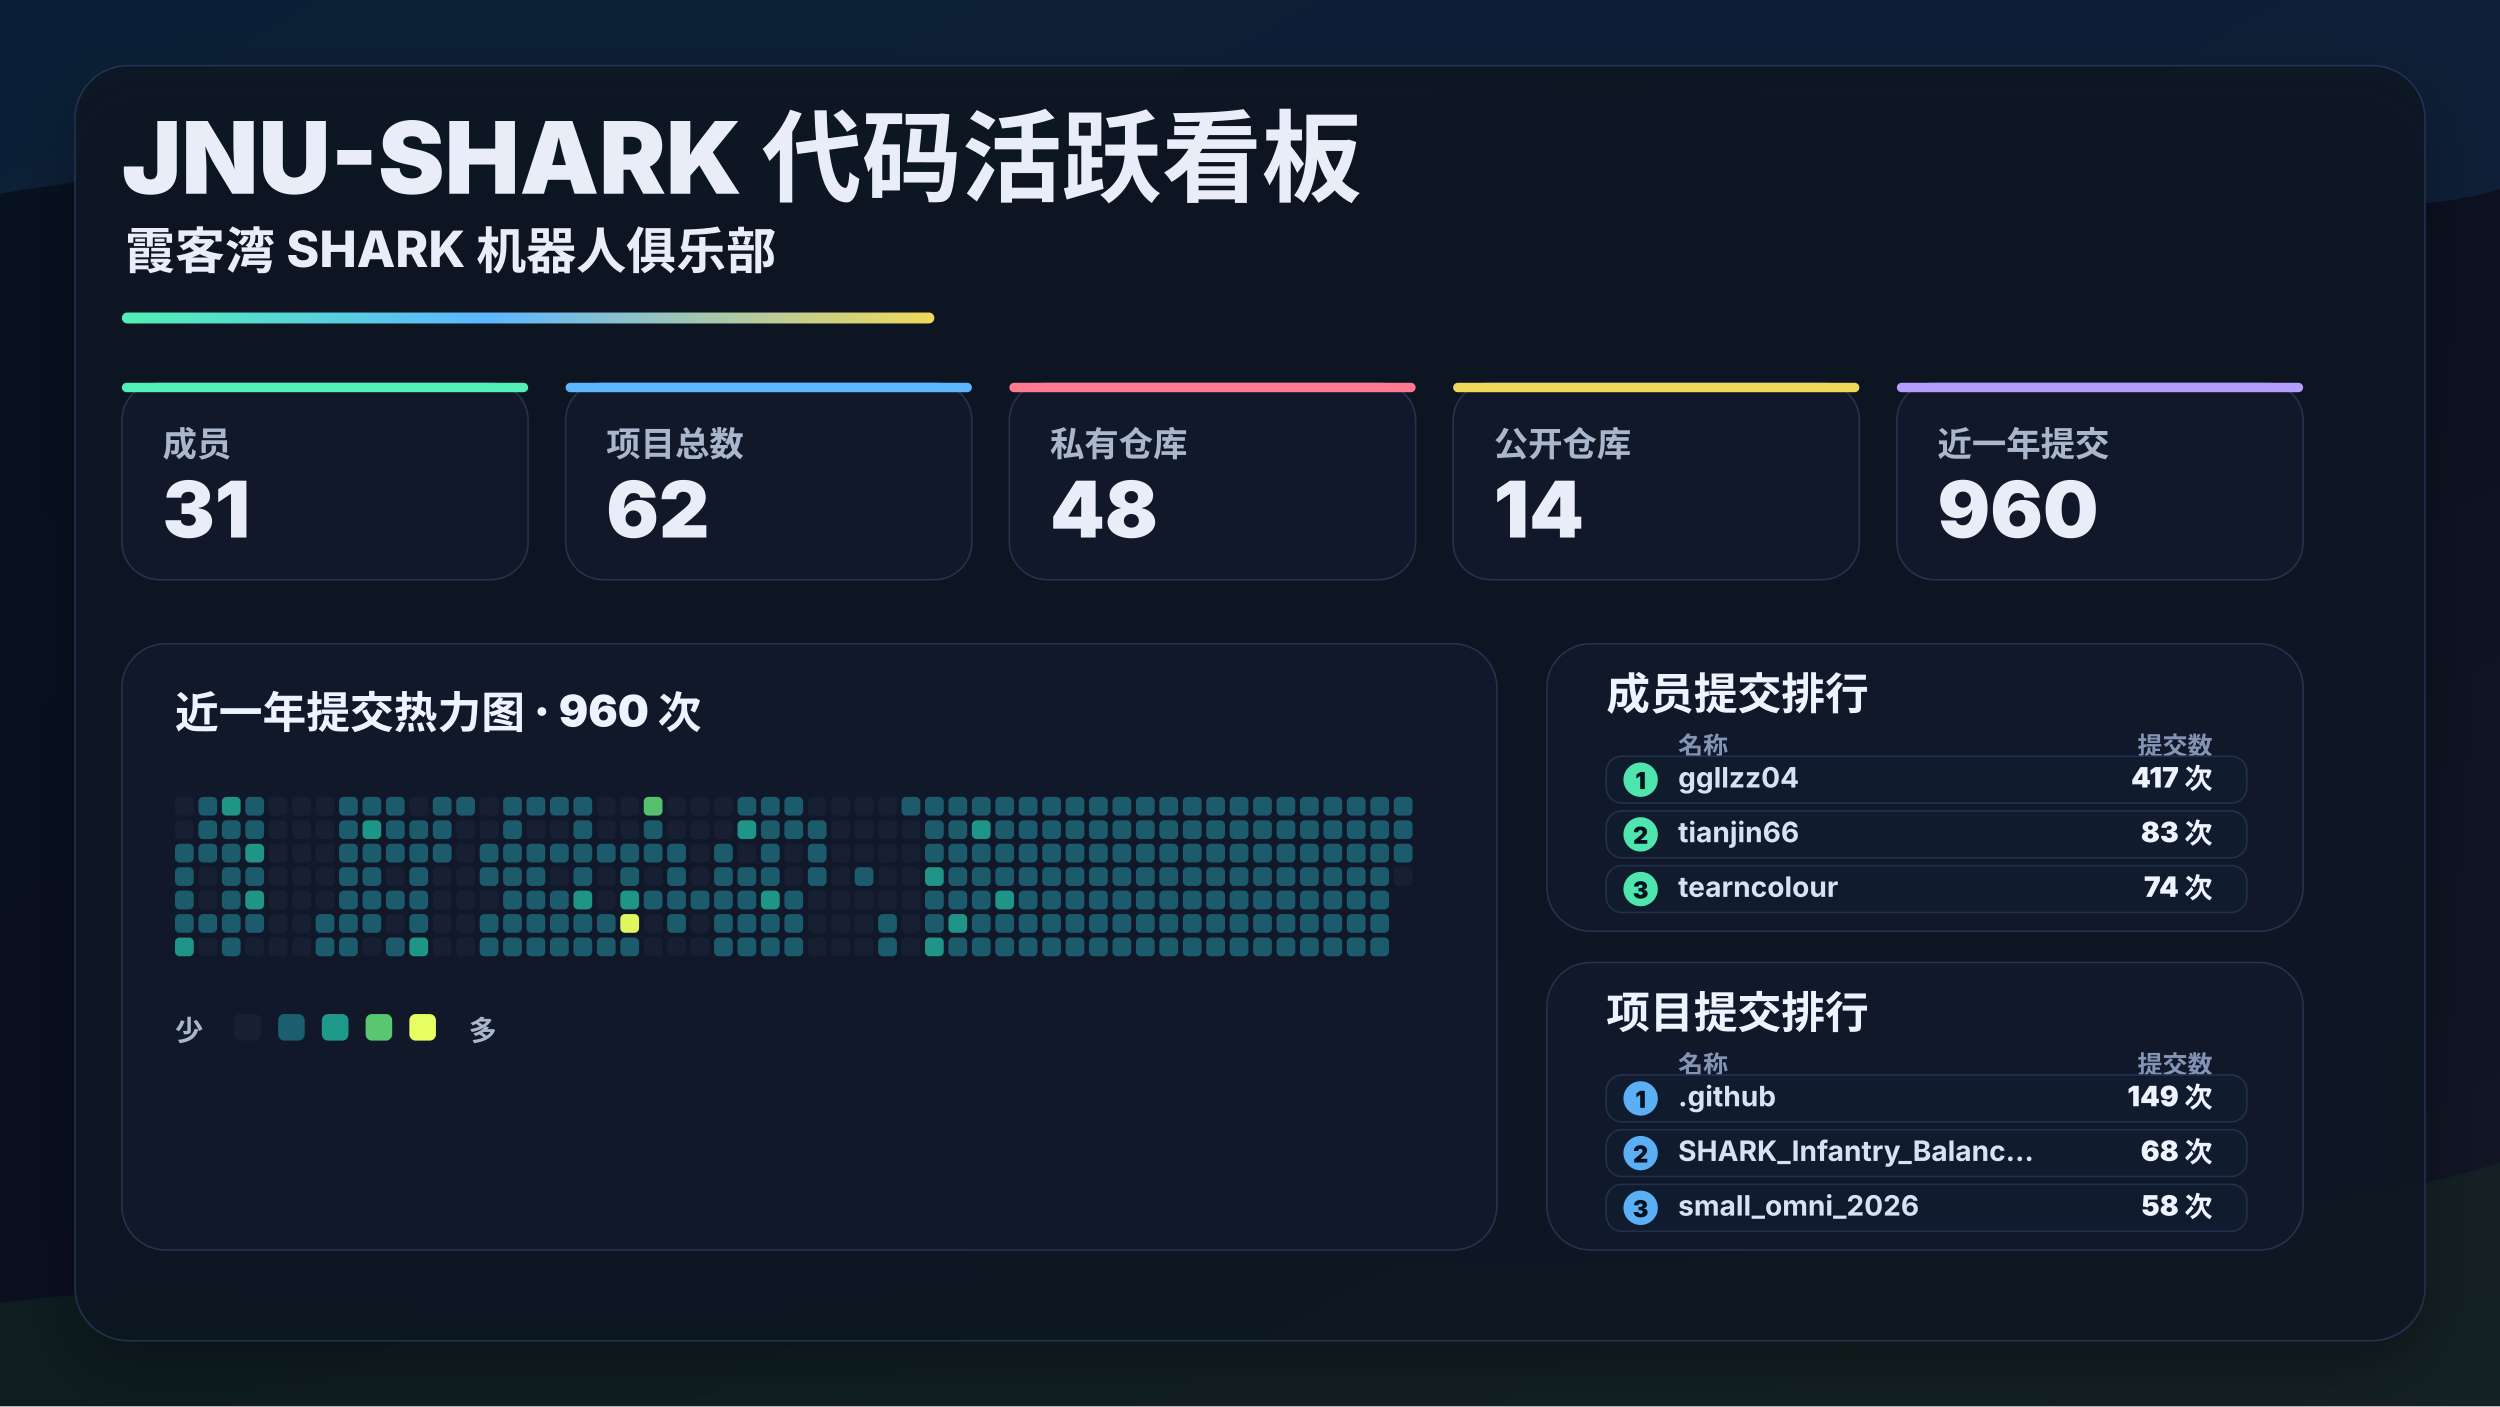
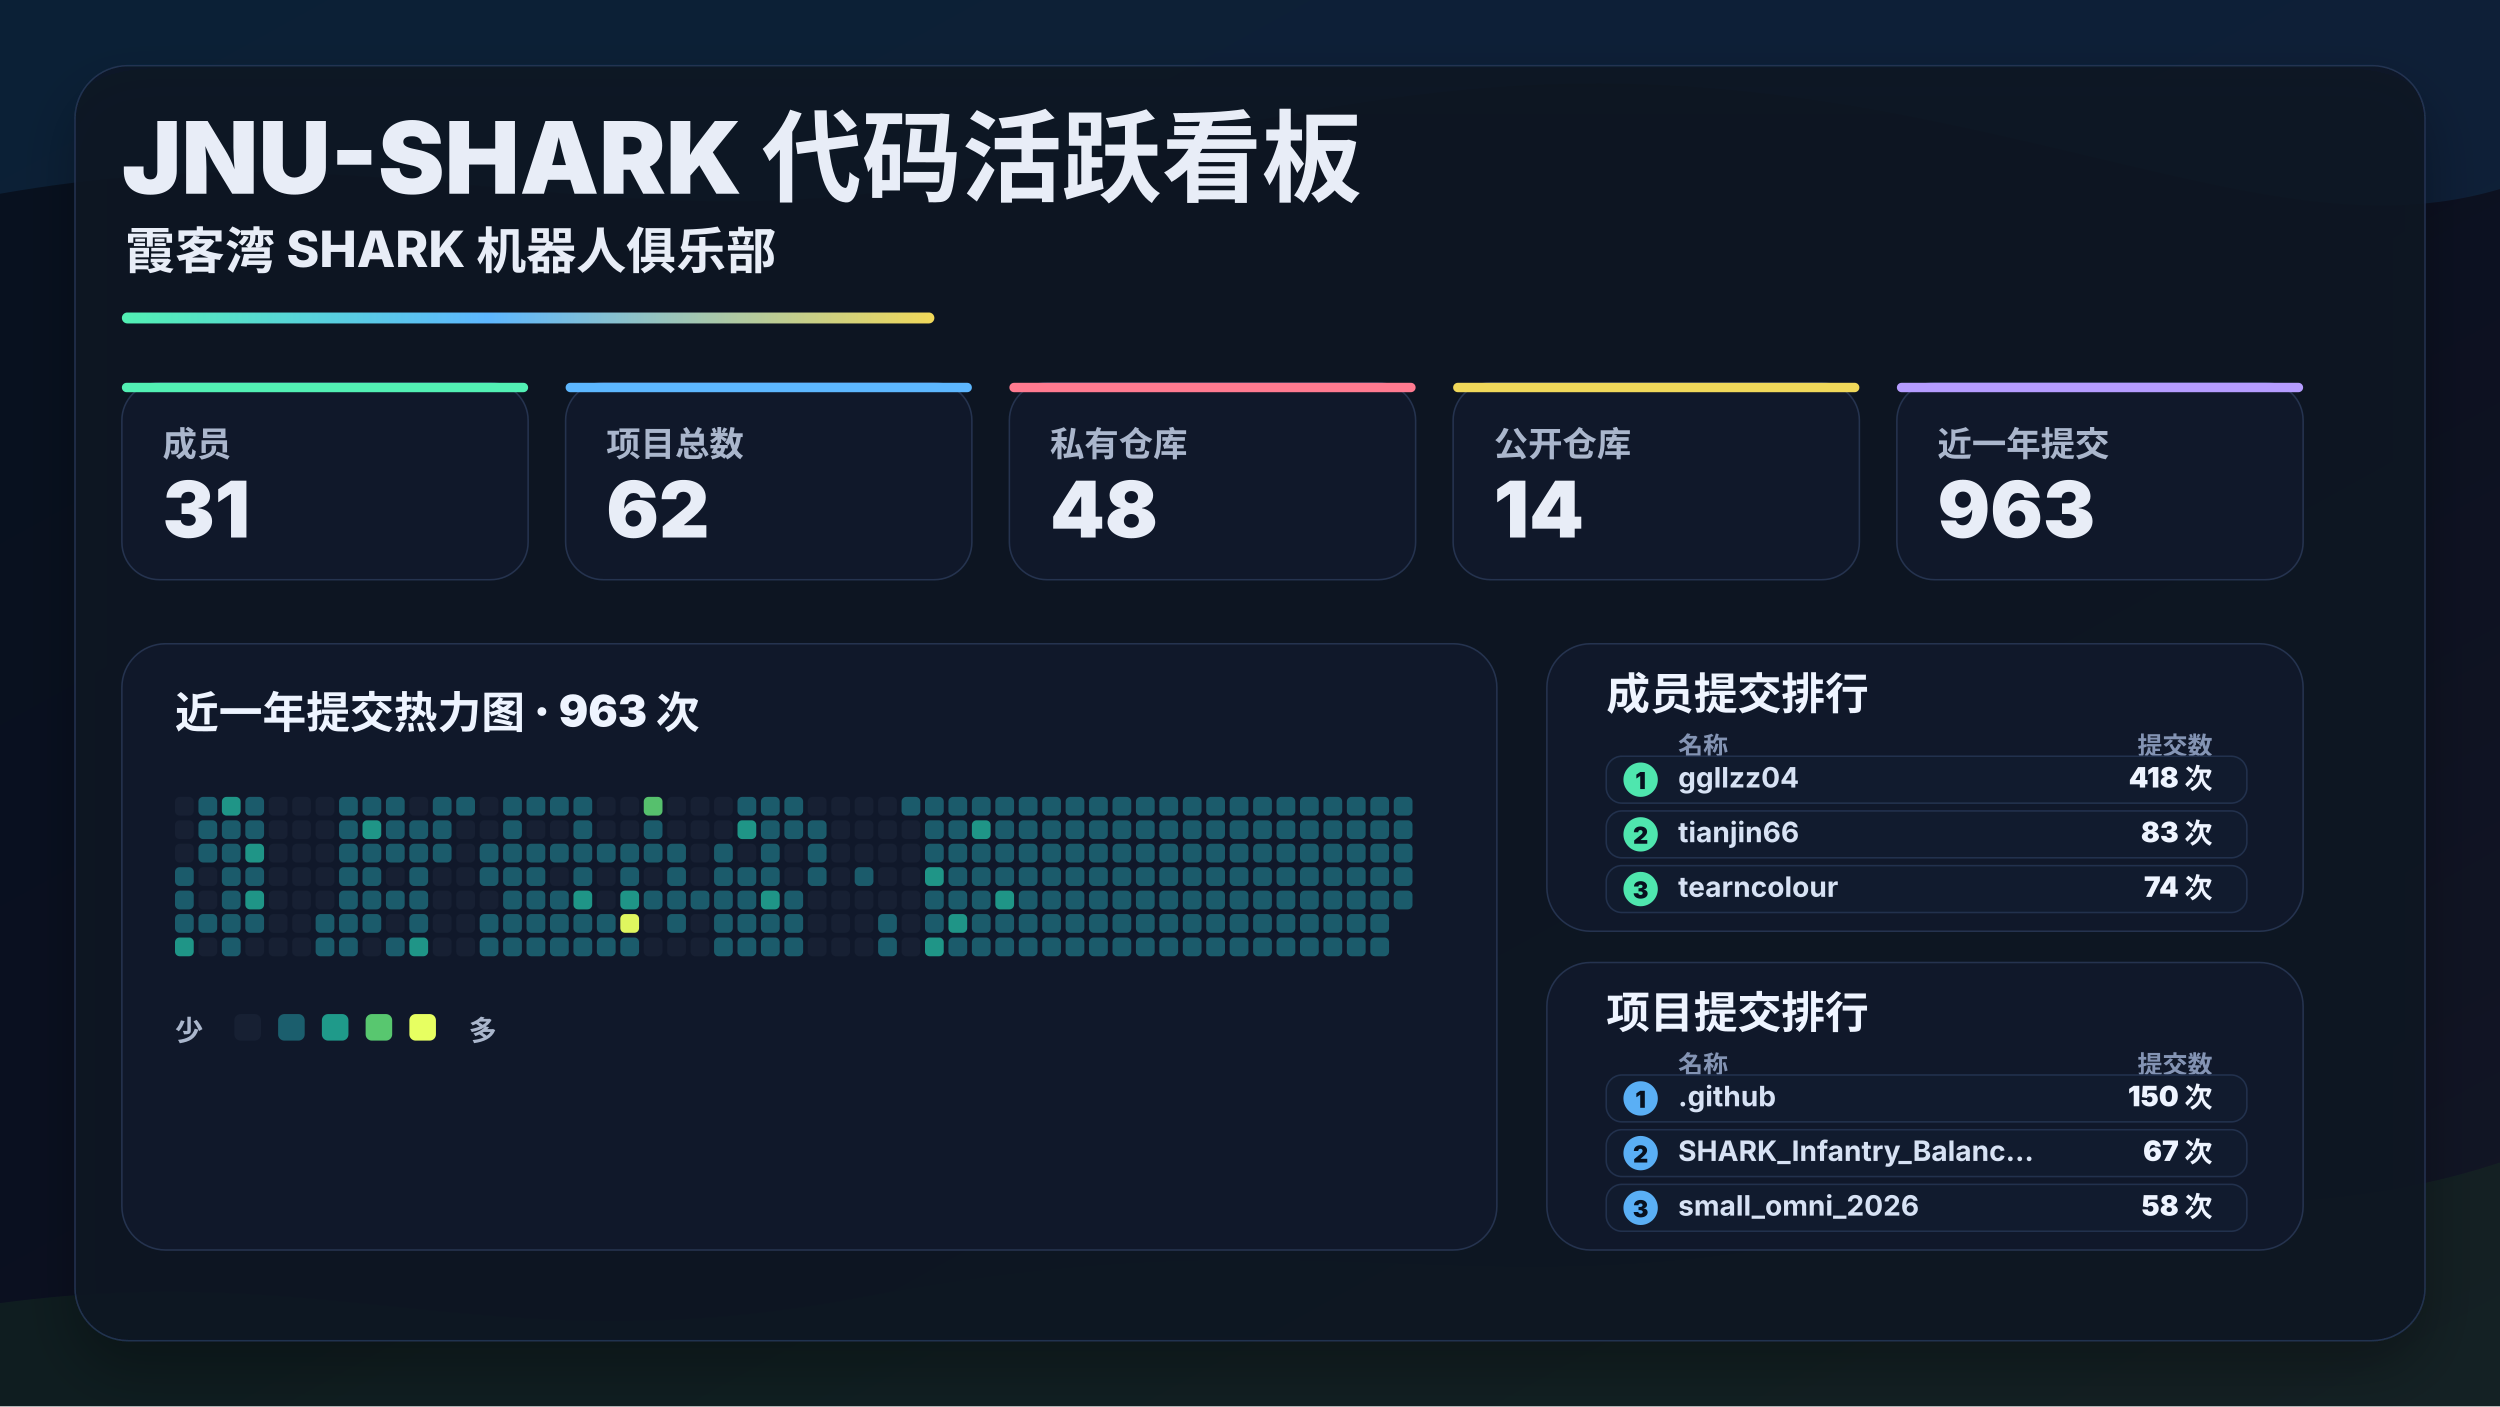
<svg xmlns="http://www.w3.org/2000/svg" width="1600" height="900" viewBox="0 0 1600 900" role="img" aria-labelledby="title desc">
  <defs>
    <linearGradient id="bg" x1="0" y1="0" x2="1" y2="1">
      <stop offset="0" stop-color="#07111f" />
      <stop offset="0.52" stop-color="#0b1020" />
      <stop offset="1" stop-color="#131625" />
    </linearGradient>
    <linearGradient id="hero" x1="0" y1="0" x2="1" y2="0">
      <stop offset="0" stop-color="#52f0b4" />
      <stop offset="0.45" stop-color="#5db7ff" />
      <stop offset="1" stop-color="#f0d85a" />
    </linearGradient>
    <filter id="softShadow" x="-10%" y="-10%" width="120%" height="120%">
      <feDropShadow dx="0" dy="18" stdDeviation="18" flood-color="#000000" flood-opacity="0.32" />
    </filter>
  </defs>
  <style>
    text { font-family: Inter, ui-sans-serif, system-ui, -apple-system, BlinkMacSystemFont, "Segoe UI", "PingFang SC", "Microsoft YaHei", sans-serif; fill: #e8edf7; }
    .title { font-size: 64px; font-weight: 900; letter-spacing: 0; }
    .subtitle { font-size: 32px; font-weight: 780; fill: #e8edf7; }
    .label { font-size: 22px; fill: #aab6cc; font-weight: 760; }
    .stat { font-size: 50px; font-weight: 900; }
    .section-title { font-size: 28px; font-weight: 860; fill: #eef4ff; }
    .table-head { font-size: 16px; fill: #8494b4; font-weight: 720; }
    .row-name { font-size: 18px; fill: #d7e2f4; font-weight: 720; }
    .row-value { font-size: 18px; fill: #eef4ff; font-weight: 860; }
    .rank { font-size: 15px; fill: #07111f; font-weight: 900; }
    .tiny { font-size: 18px; fill: #aab6cc; font-weight: 620; }
  </style>
  <rect width="1600" height="900" fill="url(#bg)" />
  <path d="M0 124 C250 80 385 160 620 114 C860 67 982 28 1220 74 C1392 108 1495 152 1600 121 L1600 0 L0 0 Z" fill="#12385c" opacity="0.38" />
  <path d="M0 834 C216 805 318 875 553 830 C835 776 935 837 1160 794 C1350 758 1464 789 1600 744 L1600 900 L0 900 Z" fill="#173622" opacity="0.36" />
  <g filter="url(#softShadow)">
    <rect x="48" y="42" width="1504" height="816" rx="34" fill="#0b1324" opacity="0.88" stroke="#263654" />
  </g>
  <text x="78" y="124" class="title">JNU-SHARK 代码活跃看板</text>
  <text x="80" y="172" class="subtitle">霞客湾 SHARK 机器人俱乐部</text>
  <rect x="78" y="200" width="520" height="7" rx="3.5" fill="url(#hero)" />
  <g>
    <rect x="78" y="245" width="260" height="126" rx="24" fill="#10182a" stroke="#25334f" />
    <rect x="78" y="245" width="260" height="6" rx="3" fill="#52f0b4" />
    <text x="104" y="292" class="label">成员</text>
    <text x="104" y="344" class="stat">31</text>
  </g>
  <g>
    <rect x="362" y="245" width="260" height="126" rx="24" fill="#10182a" stroke="#25334f" />
    <rect x="362" y="245" width="260" height="6" rx="3" fill="#5db7ff" />
    <text x="388" y="292" class="label">项目总数</text>
    <text x="388" y="344" class="stat">62</text>
  </g>
  <g>
    <rect x="646" y="245" width="260" height="126" rx="24" fill="#10182a" stroke="#25334f" />
    <rect x="646" y="245" width="260" height="6" rx="3" fill="#ff7a90" />
    <text x="672" y="292" class="label">私有仓库</text>
    <text x="672" y="344" class="stat">48</text>
  </g>
  <g>
    <rect x="930" y="245" width="260" height="126" rx="24" fill="#10182a" stroke="#25334f" />
    <rect x="930" y="245" width="260" height="6" rx="3" fill="#f0d85a" />
    <text x="956" y="292" class="label">公开仓库</text>
    <text x="956" y="344" class="stat">14</text>
  </g>
  <g>
    <rect x="1214" y="245" width="260" height="126" rx="24" fill="#10182a" stroke="#25334f" />
    <rect x="1214" y="245" width="260" height="6" rx="3" fill="#b59cff" />
    <text x="1240" y="292" class="label">近一年提交</text>
-     <text x="1240" y="344" class="stat">960</text>
+     <text x="1240" y="344" class="stat">963</text>
  </g>
  <rect x="78" y="412" width="880" height="388" rx="28" fill="#10182a" stroke="#25334f" />
-   <text x="112" y="466" class="section-title">近一年提交热力图 · 960 次</text>
+   <text x="112" y="466" class="section-title">近一年提交热力图 · 963 次</text>
  <rect x="112" y="510" width="12" height="12" rx="3" fill="#172033" opacity="0.96" />
  <rect x="112" y="525" width="12" height="12" rx="3" fill="#172033" opacity="0.96" />
-   <rect x="112" y="540" width="12" height="12" rx="3" fill="#1b5e6d" opacity="0.96" />
+   <rect x="112" y="540" width="12" height="12" rx="3" fill="#172033" opacity="0.96" />
  <rect x="112" y="555" width="12" height="12" rx="3" fill="#1b5e6d" opacity="0.96" />
  <rect x="112" y="570" width="12" height="12" rx="3" fill="#1b5e6d" opacity="0.96" />
  <rect x="112" y="585" width="12" height="12" rx="3" fill="#1b5e6d" opacity="0.96" />
  <rect x="112" y="600" width="12" height="12" rx="3" fill="#1f9a8a" opacity="0.96" />
  <rect x="127" y="510" width="12" height="12" rx="3" fill="#1b5e6d" opacity="0.96" />
  <rect x="127" y="525" width="12" height="12" rx="3" fill="#1b5e6d" opacity="0.96" />
  <rect x="127" y="540" width="12" height="12" rx="3" fill="#1b5e6d" opacity="0.96" />
  <rect x="127" y="555" width="12" height="12" rx="3" fill="#172033" opacity="0.96" />
  <rect x="127" y="570" width="12" height="12" rx="3" fill="#172033" opacity="0.96" />
  <rect x="127" y="585" width="12" height="12" rx="3" fill="#1b5e6d" opacity="0.96" />
  <rect x="127" y="600" width="12" height="12" rx="3" fill="#172033" opacity="0.96" />
  <rect x="142" y="510" width="12" height="12" rx="3" fill="#1f9a8a" opacity="0.96" />
  <rect x="142" y="525" width="12" height="12" rx="3" fill="#1b5e6d" opacity="0.96" />
  <rect x="142" y="540" width="12" height="12" rx="3" fill="#1b5e6d" opacity="0.96" />
  <rect x="142" y="555" width="12" height="12" rx="3" fill="#1b5e6d" opacity="0.96" />
  <rect x="142" y="570" width="12" height="12" rx="3" fill="#1b5e6d" opacity="0.96" />
  <rect x="142" y="585" width="12" height="12" rx="3" fill="#1b5e6d" opacity="0.96" />
  <rect x="142" y="600" width="12" height="12" rx="3" fill="#1b5e6d" opacity="0.96" />
  <rect x="157" y="510" width="12" height="12" rx="3" fill="#1b5e6d" opacity="0.96" />
  <rect x="157" y="525" width="12" height="12" rx="3" fill="#1b5e6d" opacity="0.96" />
  <rect x="157" y="540" width="12" height="12" rx="3" fill="#1f9a8a" opacity="0.96" />
  <rect x="157" y="555" width="12" height="12" rx="3" fill="#1b5e6d" opacity="0.96" />
  <rect x="157" y="570" width="12" height="12" rx="3" fill="#1f9a8a" opacity="0.96" />
  <rect x="157" y="585" width="12" height="12" rx="3" fill="#1b5e6d" opacity="0.96" />
  <rect x="157" y="600" width="12" height="12" rx="3" fill="#172033" opacity="0.96" />
  <rect x="172" y="510" width="12" height="12" rx="3" fill="#172033" opacity="0.96" />
  <rect x="172" y="525" width="12" height="12" rx="3" fill="#172033" opacity="0.96" />
  <rect x="172" y="540" width="12" height="12" rx="3" fill="#172033" opacity="0.96" />
  <rect x="172" y="555" width="12" height="12" rx="3" fill="#172033" opacity="0.96" />
  <rect x="172" y="570" width="12" height="12" rx="3" fill="#172033" opacity="0.96" />
  <rect x="172" y="585" width="12" height="12" rx="3" fill="#172033" opacity="0.96" />
  <rect x="172" y="600" width="12" height="12" rx="3" fill="#172033" opacity="0.96" />
  <rect x="187" y="510" width="12" height="12" rx="3" fill="#172033" opacity="0.96" />
  <rect x="187" y="525" width="12" height="12" rx="3" fill="#172033" opacity="0.96" />
  <rect x="187" y="540" width="12" height="12" rx="3" fill="#172033" opacity="0.96" />
  <rect x="187" y="555" width="12" height="12" rx="3" fill="#172033" opacity="0.96" />
  <rect x="187" y="570" width="12" height="12" rx="3" fill="#172033" opacity="0.96" />
  <rect x="187" y="585" width="12" height="12" rx="3" fill="#172033" opacity="0.96" />
  <rect x="187" y="600" width="12" height="12" rx="3" fill="#172033" opacity="0.96" />
  <rect x="202" y="510" width="12" height="12" rx="3" fill="#172033" opacity="0.96" />
  <rect x="202" y="525" width="12" height="12" rx="3" fill="#172033" opacity="0.96" />
  <rect x="202" y="540" width="12" height="12" rx="3" fill="#172033" opacity="0.96" />
  <rect x="202" y="555" width="12" height="12" rx="3" fill="#172033" opacity="0.96" />
  <rect x="202" y="570" width="12" height="12" rx="3" fill="#172033" opacity="0.96" />
  <rect x="202" y="585" width="12" height="12" rx="3" fill="#1b5e6d" opacity="0.96" />
  <rect x="202" y="600" width="12" height="12" rx="3" fill="#1b5e6d" opacity="0.96" />
  <rect x="217" y="510" width="12" height="12" rx="3" fill="#1b5e6d" opacity="0.96" />
  <rect x="217" y="525" width="12" height="12" rx="3" fill="#1b5e6d" opacity="0.96" />
  <rect x="217" y="540" width="12" height="12" rx="3" fill="#1b5e6d" opacity="0.96" />
  <rect x="217" y="555" width="12" height="12" rx="3" fill="#1b5e6d" opacity="0.96" />
  <rect x="217" y="570" width="12" height="12" rx="3" fill="#1b5e6d" opacity="0.96" />
  <rect x="217" y="585" width="12" height="12" rx="3" fill="#1b5e6d" opacity="0.96" />
  <rect x="217" y="600" width="12" height="12" rx="3" fill="#1b5e6d" opacity="0.96" />
  <rect x="232" y="510" width="12" height="12" rx="3" fill="#1b5e6d" opacity="0.96" />
  <rect x="232" y="525" width="12" height="12" rx="3" fill="#1f9a8a" opacity="0.96" />
  <rect x="232" y="540" width="12" height="12" rx="3" fill="#1b5e6d" opacity="0.96" />
  <rect x="232" y="555" width="12" height="12" rx="3" fill="#1b5e6d" opacity="0.96" />
  <rect x="232" y="570" width="12" height="12" rx="3" fill="#1b5e6d" opacity="0.96" />
  <rect x="232" y="585" width="12" height="12" rx="3" fill="#1b5e6d" opacity="0.96" />
  <rect x="232" y="600" width="12" height="12" rx="3" fill="#172033" opacity="0.96" />
  <rect x="247" y="510" width="12" height="12" rx="3" fill="#1b5e6d" opacity="0.96" />
  <rect x="247" y="525" width="12" height="12" rx="3" fill="#1b5e6d" opacity="0.96" />
  <rect x="247" y="540" width="12" height="12" rx="3" fill="#1b5e6d" opacity="0.96" />
  <rect x="247" y="555" width="12" height="12" rx="3" fill="#172033" opacity="0.96" />
  <rect x="247" y="570" width="12" height="12" rx="3" fill="#1b5e6d" opacity="0.96" />
  <rect x="247" y="585" width="12" height="12" rx="3" fill="#172033" opacity="0.96" />
  <rect x="247" y="600" width="12" height="12" rx="3" fill="#1b5e6d" opacity="0.96" />
  <rect x="262" y="510" width="12" height="12" rx="3" fill="#172033" opacity="0.96" />
  <rect x="262" y="525" width="12" height="12" rx="3" fill="#1b5e6d" opacity="0.96" />
  <rect x="262" y="540" width="12" height="12" rx="3" fill="#1b5e6d" opacity="0.96" />
  <rect x="262" y="555" width="12" height="12" rx="3" fill="#1b5e6d" opacity="0.96" />
  <rect x="262" y="570" width="12" height="12" rx="3" fill="#1b5e6d" opacity="0.96" />
  <rect x="262" y="585" width="12" height="12" rx="3" fill="#1b5e6d" opacity="0.96" />
  <rect x="262" y="600" width="12" height="12" rx="3" fill="#1f9a8a" opacity="0.96" />
  <rect x="277" y="510" width="12" height="12" rx="3" fill="#1b5e6d" opacity="0.96" />
  <rect x="277" y="525" width="12" height="12" rx="3" fill="#1b5e6d" opacity="0.96" />
  <rect x="277" y="540" width="12" height="12" rx="3" fill="#1b5e6d" opacity="0.96" />
  <rect x="277" y="555" width="12" height="12" rx="3" fill="#172033" opacity="0.96" />
  <rect x="277" y="570" width="12" height="12" rx="3" fill="#172033" opacity="0.96" />
  <rect x="277" y="585" width="12" height="12" rx="3" fill="#172033" opacity="0.96" />
  <rect x="277" y="600" width="12" height="12" rx="3" fill="#172033" opacity="0.96" />
  <rect x="292" y="510" width="12" height="12" rx="3" fill="#1b5e6d" opacity="0.96" />
  <rect x="292" y="525" width="12" height="12" rx="3" fill="#172033" opacity="0.96" />
  <rect x="292" y="540" width="12" height="12" rx="3" fill="#172033" opacity="0.96" />
  <rect x="292" y="555" width="12" height="12" rx="3" fill="#172033" opacity="0.96" />
  <rect x="292" y="570" width="12" height="12" rx="3" fill="#172033" opacity="0.96" />
  <rect x="292" y="585" width="12" height="12" rx="3" fill="#172033" opacity="0.96" />
  <rect x="292" y="600" width="12" height="12" rx="3" fill="#172033" opacity="0.96" />
  <rect x="307" y="510" width="12" height="12" rx="3" fill="#172033" opacity="0.96" />
  <rect x="307" y="525" width="12" height="12" rx="3" fill="#172033" opacity="0.96" />
  <rect x="307" y="540" width="12" height="12" rx="3" fill="#1b5e6d" opacity="0.96" />
  <rect x="307" y="555" width="12" height="12" rx="3" fill="#1b5e6d" opacity="0.96" />
  <rect x="307" y="570" width="12" height="12" rx="3" fill="#172033" opacity="0.96" />
  <rect x="307" y="585" width="12" height="12" rx="3" fill="#1b5e6d" opacity="0.96" />
  <rect x="307" y="600" width="12" height="12" rx="3" fill="#1b5e6d" opacity="0.96" />
  <rect x="322" y="510" width="12" height="12" rx="3" fill="#1b5e6d" opacity="0.96" />
  <rect x="322" y="525" width="12" height="12" rx="3" fill="#1b5e6d" opacity="0.96" />
  <rect x="322" y="540" width="12" height="12" rx="3" fill="#1b5e6d" opacity="0.96" />
  <rect x="322" y="555" width="12" height="12" rx="3" fill="#1b5e6d" opacity="0.96" />
  <rect x="322" y="570" width="12" height="12" rx="3" fill="#1b5e6d" opacity="0.96" />
  <rect x="322" y="585" width="12" height="12" rx="3" fill="#1b5e6d" opacity="0.96" />
  <rect x="322" y="600" width="12" height="12" rx="3" fill="#1b5e6d" opacity="0.96" />
  <rect x="337" y="510" width="12" height="12" rx="3" fill="#1b5e6d" opacity="0.96" />
  <rect x="337" y="525" width="12" height="12" rx="3" fill="#172033" opacity="0.96" />
  <rect x="337" y="540" width="12" height="12" rx="3" fill="#1b5e6d" opacity="0.96" />
  <rect x="337" y="555" width="12" height="12" rx="3" fill="#1b5e6d" opacity="0.96" />
  <rect x="337" y="570" width="12" height="12" rx="3" fill="#1b5e6d" opacity="0.96" />
  <rect x="337" y="585" width="12" height="12" rx="3" fill="#1b5e6d" opacity="0.96" />
  <rect x="337" y="600" width="12" height="12" rx="3" fill="#1b5e6d" opacity="0.96" />
  <rect x="352" y="510" width="12" height="12" rx="3" fill="#1b5e6d" opacity="0.96" />
  <rect x="352" y="525" width="12" height="12" rx="3" fill="#172033" opacity="0.96" />
  <rect x="352" y="540" width="12" height="12" rx="3" fill="#1b5e6d" opacity="0.96" />
  <rect x="352" y="555" width="12" height="12" rx="3" fill="#172033" opacity="0.96" />
  <rect x="352" y="570" width="12" height="12" rx="3" fill="#1b5e6d" opacity="0.96" />
  <rect x="352" y="585" width="12" height="12" rx="3" fill="#1b5e6d" opacity="0.96" />
  <rect x="352" y="600" width="12" height="12" rx="3" fill="#1b5e6d" opacity="0.96" />
  <rect x="367" y="510" width="12" height="12" rx="3" fill="#1b5e6d" opacity="0.96" />
  <rect x="367" y="525" width="12" height="12" rx="3" fill="#1b5e6d" opacity="0.96" />
  <rect x="367" y="540" width="12" height="12" rx="3" fill="#1b5e6d" opacity="0.96" />
  <rect x="367" y="555" width="12" height="12" rx="3" fill="#1b5e6d" opacity="0.96" />
  <rect x="367" y="570" width="12" height="12" rx="3" fill="#1f9a8a" opacity="0.96" />
  <rect x="367" y="585" width="12" height="12" rx="3" fill="#1b5e6d" opacity="0.96" />
  <rect x="367" y="600" width="12" height="12" rx="3" fill="#1b5e6d" opacity="0.96" />
  <rect x="382" y="510" width="12" height="12" rx="3" fill="#172033" opacity="0.96" />
  <rect x="382" y="525" width="12" height="12" rx="3" fill="#172033" opacity="0.96" />
  <rect x="382" y="540" width="12" height="12" rx="3" fill="#1b5e6d" opacity="0.96" />
  <rect x="382" y="555" width="12" height="12" rx="3" fill="#172033" opacity="0.96" />
  <rect x="382" y="570" width="12" height="12" rx="3" fill="#172033" opacity="0.96" />
  <rect x="382" y="585" width="12" height="12" rx="3" fill="#1b5e6d" opacity="0.96" />
  <rect x="382" y="600" width="12" height="12" rx="3" fill="#1b5e6d" opacity="0.96" />
  <rect x="397" y="510" width="12" height="12" rx="3" fill="#172033" opacity="0.96" />
  <rect x="397" y="525" width="12" height="12" rx="3" fill="#172033" opacity="0.96" />
  <rect x="397" y="540" width="12" height="12" rx="3" fill="#1b5e6d" opacity="0.96" />
  <rect x="397" y="555" width="12" height="12" rx="3" fill="#1b5e6d" opacity="0.96" />
  <rect x="397" y="570" width="12" height="12" rx="3" fill="#1f9a8a" opacity="0.96" />
  <rect x="397" y="585" width="12" height="12" rx="3" fill="#e7ff61" opacity="0.96" />
  <rect x="397" y="600" width="12" height="12" rx="3" fill="#1b5e6d" opacity="0.96" />
  <rect x="412" y="510" width="12" height="12" rx="3" fill="#58c76f" opacity="0.96" />
  <rect x="412" y="525" width="12" height="12" rx="3" fill="#1b5e6d" opacity="0.96" />
  <rect x="412" y="540" width="12" height="12" rx="3" fill="#1b5e6d" opacity="0.96" />
  <rect x="412" y="555" width="12" height="12" rx="3" fill="#172033" opacity="0.96" />
  <rect x="412" y="570" width="12" height="12" rx="3" fill="#1b5e6d" opacity="0.96" />
  <rect x="412" y="585" width="12" height="12" rx="3" fill="#172033" opacity="0.96" />
  <rect x="412" y="600" width="12" height="12" rx="3" fill="#172033" opacity="0.96" />
  <rect x="427" y="510" width="12" height="12" rx="3" fill="#172033" opacity="0.96" />
  <rect x="427" y="525" width="12" height="12" rx="3" fill="#172033" opacity="0.96" />
  <rect x="427" y="540" width="12" height="12" rx="3" fill="#1b5e6d" opacity="0.96" />
  <rect x="427" y="555" width="12" height="12" rx="3" fill="#1b5e6d" opacity="0.96" />
  <rect x="427" y="570" width="12" height="12" rx="3" fill="#1b5e6d" opacity="0.96" />
  <rect x="427" y="585" width="12" height="12" rx="3" fill="#1b5e6d" opacity="0.96" />
  <rect x="427" y="600" width="12" height="12" rx="3" fill="#172033" opacity="0.96" />
  <rect x="442" y="510" width="12" height="12" rx="3" fill="#172033" opacity="0.96" />
  <rect x="442" y="525" width="12" height="12" rx="3" fill="#172033" opacity="0.96" />
  <rect x="442" y="540" width="12" height="12" rx="3" fill="#172033" opacity="0.96" />
  <rect x="442" y="555" width="12" height="12" rx="3" fill="#172033" opacity="0.96" />
  <rect x="442" y="570" width="12" height="12" rx="3" fill="#1b5e6d" opacity="0.96" />
  <rect x="442" y="585" width="12" height="12" rx="3" fill="#172033" opacity="0.96" />
  <rect x="442" y="600" width="12" height="12" rx="3" fill="#172033" opacity="0.96" />
  <rect x="457" y="510" width="12" height="12" rx="3" fill="#172033" opacity="0.96" />
  <rect x="457" y="525" width="12" height="12" rx="3" fill="#172033" opacity="0.96" />
  <rect x="457" y="540" width="12" height="12" rx="3" fill="#1b5e6d" opacity="0.96" />
  <rect x="457" y="555" width="12" height="12" rx="3" fill="#1b5e6d" opacity="0.96" />
  <rect x="457" y="570" width="12" height="12" rx="3" fill="#1b5e6d" opacity="0.96" />
  <rect x="457" y="585" width="12" height="12" rx="3" fill="#1b5e6d" opacity="0.96" />
  <rect x="457" y="600" width="12" height="12" rx="3" fill="#1b5e6d" opacity="0.96" />
  <rect x="472" y="510" width="12" height="12" rx="3" fill="#1b5e6d" opacity="0.96" />
  <rect x="472" y="525" width="12" height="12" rx="3" fill="#1f9a8a" opacity="0.96" />
  <rect x="472" y="540" width="12" height="12" rx="3" fill="#172033" opacity="0.96" />
  <rect x="472" y="555" width="12" height="12" rx="3" fill="#1b5e6d" opacity="0.96" />
  <rect x="472" y="570" width="12" height="12" rx="3" fill="#1b5e6d" opacity="0.96" />
  <rect x="472" y="585" width="12" height="12" rx="3" fill="#1b5e6d" opacity="0.96" />
  <rect x="472" y="600" width="12" height="12" rx="3" fill="#1b5e6d" opacity="0.96" />
  <rect x="487" y="510" width="12" height="12" rx="3" fill="#1b5e6d" opacity="0.96" />
  <rect x="487" y="525" width="12" height="12" rx="3" fill="#1b5e6d" opacity="0.96" />
  <rect x="487" y="540" width="12" height="12" rx="3" fill="#1b5e6d" opacity="0.96" />
  <rect x="487" y="555" width="12" height="12" rx="3" fill="#1b5e6d" opacity="0.96" />
  <rect x="487" y="570" width="12" height="12" rx="3" fill="#1f9a8a" opacity="0.96" />
  <rect x="487" y="585" width="12" height="12" rx="3" fill="#1b5e6d" opacity="0.96" />
  <rect x="487" y="600" width="12" height="12" rx="3" fill="#1b5e6d" opacity="0.96" />
  <rect x="502" y="510" width="12" height="12" rx="3" fill="#1b5e6d" opacity="0.96" />
  <rect x="502" y="525" width="12" height="12" rx="3" fill="#1b5e6d" opacity="0.96" />
  <rect x="502" y="540" width="12" height="12" rx="3" fill="#172033" opacity="0.96" />
  <rect x="502" y="555" width="12" height="12" rx="3" fill="#172033" opacity="0.96" />
  <rect x="502" y="570" width="12" height="12" rx="3" fill="#1b5e6d" opacity="0.96" />
  <rect x="502" y="585" width="12" height="12" rx="3" fill="#1b5e6d" opacity="0.96" />
  <rect x="502" y="600" width="12" height="12" rx="3" fill="#1b5e6d" opacity="0.96" />
  <rect x="517" y="510" width="12" height="12" rx="3" fill="#172033" opacity="0.96" />
  <rect x="517" y="525" width="12" height="12" rx="3" fill="#1b5e6d" opacity="0.96" />
  <rect x="517" y="540" width="12" height="12" rx="3" fill="#1b5e6d" opacity="0.96" />
  <rect x="517" y="555" width="12" height="12" rx="3" fill="#1b5e6d" opacity="0.96" />
  <rect x="517" y="570" width="12" height="12" rx="3" fill="#172033" opacity="0.96" />
  <rect x="517" y="585" width="12" height="12" rx="3" fill="#172033" opacity="0.96" />
  <rect x="517" y="600" width="12" height="12" rx="3" fill="#172033" opacity="0.96" />
  <rect x="532" y="510" width="12" height="12" rx="3" fill="#172033" opacity="0.96" />
  <rect x="532" y="525" width="12" height="12" rx="3" fill="#172033" opacity="0.96" />
  <rect x="532" y="540" width="12" height="12" rx="3" fill="#172033" opacity="0.96" />
  <rect x="532" y="555" width="12" height="12" rx="3" fill="#172033" opacity="0.96" />
  <rect x="532" y="570" width="12" height="12" rx="3" fill="#172033" opacity="0.96" />
  <rect x="532" y="585" width="12" height="12" rx="3" fill="#172033" opacity="0.96" />
  <rect x="532" y="600" width="12" height="12" rx="3" fill="#172033" opacity="0.96" />
  <rect x="547" y="510" width="12" height="12" rx="3" fill="#172033" opacity="0.96" />
  <rect x="547" y="525" width="12" height="12" rx="3" fill="#172033" opacity="0.96" />
  <rect x="547" y="540" width="12" height="12" rx="3" fill="#172033" opacity="0.96" />
  <rect x="547" y="555" width="12" height="12" rx="3" fill="#1b5e6d" opacity="0.96" />
  <rect x="547" y="570" width="12" height="12" rx="3" fill="#172033" opacity="0.96" />
  <rect x="547" y="585" width="12" height="12" rx="3" fill="#172033" opacity="0.96" />
  <rect x="547" y="600" width="12" height="12" rx="3" fill="#172033" opacity="0.96" />
  <rect x="562" y="510" width="12" height="12" rx="3" fill="#172033" opacity="0.96" />
  <rect x="562" y="525" width="12" height="12" rx="3" fill="#172033" opacity="0.96" />
  <rect x="562" y="540" width="12" height="12" rx="3" fill="#172033" opacity="0.96" />
  <rect x="562" y="555" width="12" height="12" rx="3" fill="#172033" opacity="0.96" />
  <rect x="562" y="570" width="12" height="12" rx="3" fill="#172033" opacity="0.96" />
  <rect x="562" y="585" width="12" height="12" rx="3" fill="#1b5e6d" opacity="0.96" />
  <rect x="562" y="600" width="12" height="12" rx="3" fill="#1b5e6d" opacity="0.96" />
  <rect x="577" y="510" width="12" height="12" rx="3" fill="#1b5e6d" opacity="0.96" />
  <rect x="577" y="525" width="12" height="12" rx="3" fill="#172033" opacity="0.96" />
  <rect x="577" y="540" width="12" height="12" rx="3" fill="#172033" opacity="0.96" />
  <rect x="577" y="555" width="12" height="12" rx="3" fill="#172033" opacity="0.96" />
  <rect x="577" y="570" width="12" height="12" rx="3" fill="#172033" opacity="0.96" />
  <rect x="577" y="585" width="12" height="12" rx="3" fill="#172033" opacity="0.96" />
  <rect x="577" y="600" width="12" height="12" rx="3" fill="#172033" opacity="0.96" />
  <rect x="592" y="510" width="12" height="12" rx="3" fill="#1b5e6d" opacity="0.96" />
  <rect x="592" y="525" width="12" height="12" rx="3" fill="#1b5e6d" opacity="0.96" />
  <rect x="592" y="540" width="12" height="12" rx="3" fill="#1b5e6d" opacity="0.96" />
  <rect x="592" y="555" width="12" height="12" rx="3" fill="#1f9a8a" opacity="0.96" />
  <rect x="592" y="570" width="12" height="12" rx="3" fill="#1b5e6d" opacity="0.96" />
  <rect x="592" y="585" width="12" height="12" rx="3" fill="#1b5e6d" opacity="0.96" />
  <rect x="592" y="600" width="12" height="12" rx="3" fill="#1f9a8a" opacity="0.96" />
  <rect x="607" y="510" width="12" height="12" rx="3" fill="#1b5e6d" opacity="0.96" />
  <rect x="607" y="525" width="12" height="12" rx="3" fill="#1b5e6d" opacity="0.96" />
  <rect x="607" y="540" width="12" height="12" rx="3" fill="#1b5e6d" opacity="0.96" />
  <rect x="607" y="555" width="12" height="12" rx="3" fill="#1b5e6d" opacity="0.96" />
  <rect x="607" y="570" width="12" height="12" rx="3" fill="#1b5e6d" opacity="0.96" />
  <rect x="607" y="585" width="12" height="12" rx="3" fill="#1f9a8a" opacity="0.96" />
  <rect x="607" y="600" width="12" height="12" rx="3" fill="#1b5e6d" opacity="0.96" />
  <rect x="622" y="510" width="12" height="12" rx="3" fill="#1b5e6d" opacity="0.96" />
  <rect x="622" y="525" width="12" height="12" rx="3" fill="#1f9a8a" opacity="0.96" />
  <rect x="622" y="540" width="12" height="12" rx="3" fill="#1b5e6d" opacity="0.96" />
  <rect x="622" y="555" width="12" height="12" rx="3" fill="#1b5e6d" opacity="0.96" />
  <rect x="622" y="570" width="12" height="12" rx="3" fill="#1b5e6d" opacity="0.96" />
  <rect x="622" y="585" width="12" height="12" rx="3" fill="#1b5e6d" opacity="0.96" />
  <rect x="622" y="600" width="12" height="12" rx="3" fill="#1b5e6d" opacity="0.96" />
  <rect x="637" y="510" width="12" height="12" rx="3" fill="#1b5e6d" opacity="0.96" />
  <rect x="637" y="525" width="12" height="12" rx="3" fill="#1b5e6d" opacity="0.96" />
  <rect x="637" y="540" width="12" height="12" rx="3" fill="#1b5e6d" opacity="0.96" />
  <rect x="637" y="555" width="12" height="12" rx="3" fill="#1b5e6d" opacity="0.96" />
  <rect x="637" y="570" width="12" height="12" rx="3" fill="#1f9a8a" opacity="0.96" />
  <rect x="637" y="585" width="12" height="12" rx="3" fill="#1b5e6d" opacity="0.96" />
  <rect x="637" y="600" width="12" height="12" rx="3" fill="#1b5e6d" opacity="0.96" />
  <rect x="652" y="510" width="12" height="12" rx="3" fill="#1b5e6d" opacity="0.96" />
  <rect x="652" y="525" width="12" height="12" rx="3" fill="#1b5e6d" opacity="0.96" />
  <rect x="652" y="540" width="12" height="12" rx="3" fill="#1b5e6d" opacity="0.96" />
  <rect x="652" y="555" width="12" height="12" rx="3" fill="#1b5e6d" opacity="0.96" />
  <rect x="652" y="570" width="12" height="12" rx="3" fill="#1b5e6d" opacity="0.96" />
  <rect x="652" y="585" width="12" height="12" rx="3" fill="#1b5e6d" opacity="0.96" />
  <rect x="652" y="600" width="12" height="12" rx="3" fill="#1b5e6d" opacity="0.96" />
  <rect x="667" y="510" width="12" height="12" rx="3" fill="#1b5e6d" opacity="0.96" />
  <rect x="667" y="525" width="12" height="12" rx="3" fill="#1b5e6d" opacity="0.96" />
  <rect x="667" y="540" width="12" height="12" rx="3" fill="#1b5e6d" opacity="0.96" />
  <rect x="667" y="555" width="12" height="12" rx="3" fill="#1b5e6d" opacity="0.96" />
  <rect x="667" y="570" width="12" height="12" rx="3" fill="#1b5e6d" opacity="0.96" />
  <rect x="667" y="585" width="12" height="12" rx="3" fill="#1b5e6d" opacity="0.96" />
  <rect x="667" y="600" width="12" height="12" rx="3" fill="#1b5e6d" opacity="0.96" />
  <rect x="682" y="510" width="12" height="12" rx="3" fill="#1b5e6d" opacity="0.96" />
  <rect x="682" y="525" width="12" height="12" rx="3" fill="#1b5e6d" opacity="0.96" />
  <rect x="682" y="540" width="12" height="12" rx="3" fill="#1b5e6d" opacity="0.96" />
  <rect x="682" y="555" width="12" height="12" rx="3" fill="#1b5e6d" opacity="0.96" />
  <rect x="682" y="570" width="12" height="12" rx="3" fill="#1b5e6d" opacity="0.96" />
  <rect x="682" y="585" width="12" height="12" rx="3" fill="#1b5e6d" opacity="0.96" />
  <rect x="682" y="600" width="12" height="12" rx="3" fill="#1b5e6d" opacity="0.96" />
  <rect x="697" y="510" width="12" height="12" rx="3" fill="#1b5e6d" opacity="0.96" />
  <rect x="697" y="525" width="12" height="12" rx="3" fill="#1b5e6d" opacity="0.96" />
  <rect x="697" y="540" width="12" height="12" rx="3" fill="#1b5e6d" opacity="0.96" />
  <rect x="697" y="555" width="12" height="12" rx="3" fill="#1b5e6d" opacity="0.96" />
  <rect x="697" y="570" width="12" height="12" rx="3" fill="#1b5e6d" opacity="0.96" />
  <rect x="697" y="585" width="12" height="12" rx="3" fill="#1b5e6d" opacity="0.96" />
  <rect x="697" y="600" width="12" height="12" rx="3" fill="#1b5e6d" opacity="0.96" />
  <rect x="712" y="510" width="12" height="12" rx="3" fill="#1b5e6d" opacity="0.96" />
  <rect x="712" y="525" width="12" height="12" rx="3" fill="#1b5e6d" opacity="0.96" />
  <rect x="712" y="540" width="12" height="12" rx="3" fill="#1b5e6d" opacity="0.96" />
  <rect x="712" y="555" width="12" height="12" rx="3" fill="#1b5e6d" opacity="0.96" />
  <rect x="712" y="570" width="12" height="12" rx="3" fill="#1b5e6d" opacity="0.96" />
  <rect x="712" y="585" width="12" height="12" rx="3" fill="#1b5e6d" opacity="0.96" />
  <rect x="712" y="600" width="12" height="12" rx="3" fill="#1b5e6d" opacity="0.96" />
  <rect x="727" y="510" width="12" height="12" rx="3" fill="#1b5e6d" opacity="0.96" />
  <rect x="727" y="525" width="12" height="12" rx="3" fill="#1b5e6d" opacity="0.96" />
  <rect x="727" y="540" width="12" height="12" rx="3" fill="#1b5e6d" opacity="0.96" />
  <rect x="727" y="555" width="12" height="12" rx="3" fill="#1b5e6d" opacity="0.96" />
  <rect x="727" y="570" width="12" height="12" rx="3" fill="#1b5e6d" opacity="0.96" />
  <rect x="727" y="585" width="12" height="12" rx="3" fill="#1b5e6d" opacity="0.96" />
  <rect x="727" y="600" width="12" height="12" rx="3" fill="#1b5e6d" opacity="0.96" />
  <rect x="742" y="510" width="12" height="12" rx="3" fill="#1b5e6d" opacity="0.96" />
  <rect x="742" y="525" width="12" height="12" rx="3" fill="#1b5e6d" opacity="0.96" />
  <rect x="742" y="540" width="12" height="12" rx="3" fill="#1b5e6d" opacity="0.96" />
  <rect x="742" y="555" width="12" height="12" rx="3" fill="#1b5e6d" opacity="0.96" />
  <rect x="742" y="570" width="12" height="12" rx="3" fill="#1b5e6d" opacity="0.96" />
  <rect x="742" y="585" width="12" height="12" rx="3" fill="#1b5e6d" opacity="0.96" />
  <rect x="742" y="600" width="12" height="12" rx="3" fill="#1b5e6d" opacity="0.96" />
  <rect x="757" y="510" width="12" height="12" rx="3" fill="#1b5e6d" opacity="0.96" />
  <rect x="757" y="525" width="12" height="12" rx="3" fill="#1b5e6d" opacity="0.96" />
  <rect x="757" y="540" width="12" height="12" rx="3" fill="#1b5e6d" opacity="0.96" />
  <rect x="757" y="555" width="12" height="12" rx="3" fill="#1b5e6d" opacity="0.96" />
  <rect x="757" y="570" width="12" height="12" rx="3" fill="#1b5e6d" opacity="0.96" />
  <rect x="757" y="585" width="12" height="12" rx="3" fill="#1b5e6d" opacity="0.96" />
  <rect x="757" y="600" width="12" height="12" rx="3" fill="#1b5e6d" opacity="0.96" />
  <rect x="772" y="510" width="12" height="12" rx="3" fill="#1b5e6d" opacity="0.96" />
  <rect x="772" y="525" width="12" height="12" rx="3" fill="#1b5e6d" opacity="0.96" />
  <rect x="772" y="540" width="12" height="12" rx="3" fill="#1b5e6d" opacity="0.96" />
  <rect x="772" y="555" width="12" height="12" rx="3" fill="#1b5e6d" opacity="0.96" />
  <rect x="772" y="570" width="12" height="12" rx="3" fill="#1b5e6d" opacity="0.96" />
  <rect x="772" y="585" width="12" height="12" rx="3" fill="#1b5e6d" opacity="0.96" />
  <rect x="772" y="600" width="12" height="12" rx="3" fill="#1b5e6d" opacity="0.96" />
  <rect x="787" y="510" width="12" height="12" rx="3" fill="#1b5e6d" opacity="0.96" />
  <rect x="787" y="525" width="12" height="12" rx="3" fill="#1b5e6d" opacity="0.96" />
  <rect x="787" y="540" width="12" height="12" rx="3" fill="#1b5e6d" opacity="0.96" />
  <rect x="787" y="555" width="12" height="12" rx="3" fill="#1b5e6d" opacity="0.96" />
  <rect x="787" y="570" width="12" height="12" rx="3" fill="#1b5e6d" opacity="0.96" />
  <rect x="787" y="585" width="12" height="12" rx="3" fill="#1b5e6d" opacity="0.96" />
  <rect x="787" y="600" width="12" height="12" rx="3" fill="#1b5e6d" opacity="0.96" />
  <rect x="802" y="510" width="12" height="12" rx="3" fill="#1b5e6d" opacity="0.96" />
  <rect x="802" y="525" width="12" height="12" rx="3" fill="#1b5e6d" opacity="0.96" />
  <rect x="802" y="540" width="12" height="12" rx="3" fill="#1b5e6d" opacity="0.96" />
  <rect x="802" y="555" width="12" height="12" rx="3" fill="#1b5e6d" opacity="0.96" />
  <rect x="802" y="570" width="12" height="12" rx="3" fill="#1b5e6d" opacity="0.96" />
  <rect x="802" y="585" width="12" height="12" rx="3" fill="#1b5e6d" opacity="0.96" />
  <rect x="802" y="600" width="12" height="12" rx="3" fill="#1b5e6d" opacity="0.96" />
  <rect x="817" y="510" width="12" height="12" rx="3" fill="#1b5e6d" opacity="0.96" />
  <rect x="817" y="525" width="12" height="12" rx="3" fill="#1b5e6d" opacity="0.96" />
  <rect x="817" y="540" width="12" height="12" rx="3" fill="#1b5e6d" opacity="0.96" />
  <rect x="817" y="555" width="12" height="12" rx="3" fill="#1b5e6d" opacity="0.96" />
  <rect x="817" y="570" width="12" height="12" rx="3" fill="#1b5e6d" opacity="0.96" />
  <rect x="817" y="585" width="12" height="12" rx="3" fill="#1b5e6d" opacity="0.96" />
  <rect x="817" y="600" width="12" height="12" rx="3" fill="#1b5e6d" opacity="0.96" />
  <rect x="832" y="510" width="12" height="12" rx="3" fill="#1b5e6d" opacity="0.96" />
  <rect x="832" y="525" width="12" height="12" rx="3" fill="#1b5e6d" opacity="0.96" />
  <rect x="832" y="540" width="12" height="12" rx="3" fill="#1b5e6d" opacity="0.96" />
  <rect x="832" y="555" width="12" height="12" rx="3" fill="#1b5e6d" opacity="0.96" />
  <rect x="832" y="570" width="12" height="12" rx="3" fill="#1b5e6d" opacity="0.96" />
  <rect x="832" y="585" width="12" height="12" rx="3" fill="#1b5e6d" opacity="0.96" />
  <rect x="832" y="600" width="12" height="12" rx="3" fill="#1b5e6d" opacity="0.96" />
  <rect x="847" y="510" width="12" height="12" rx="3" fill="#1b5e6d" opacity="0.96" />
  <rect x="847" y="525" width="12" height="12" rx="3" fill="#1b5e6d" opacity="0.96" />
  <rect x="847" y="540" width="12" height="12" rx="3" fill="#1b5e6d" opacity="0.96" />
  <rect x="847" y="555" width="12" height="12" rx="3" fill="#1b5e6d" opacity="0.96" />
  <rect x="847" y="570" width="12" height="12" rx="3" fill="#1b5e6d" opacity="0.96" />
  <rect x="847" y="585" width="12" height="12" rx="3" fill="#1b5e6d" opacity="0.96" />
  <rect x="847" y="600" width="12" height="12" rx="3" fill="#1b5e6d" opacity="0.96" />
  <rect x="862" y="510" width="12" height="12" rx="3" fill="#1b5e6d" opacity="0.96" />
  <rect x="862" y="525" width="12" height="12" rx="3" fill="#1b5e6d" opacity="0.96" />
  <rect x="862" y="540" width="12" height="12" rx="3" fill="#1b5e6d" opacity="0.96" />
  <rect x="862" y="555" width="12" height="12" rx="3" fill="#1b5e6d" opacity="0.96" />
  <rect x="862" y="570" width="12" height="12" rx="3" fill="#1b5e6d" opacity="0.96" />
  <rect x="862" y="585" width="12" height="12" rx="3" fill="#1b5e6d" opacity="0.96" />
  <rect x="862" y="600" width="12" height="12" rx="3" fill="#1b5e6d" opacity="0.96" />
  <rect x="877" y="510" width="12" height="12" rx="3" fill="#1b5e6d" opacity="0.96" />
  <rect x="877" y="525" width="12" height="12" rx="3" fill="#1b5e6d" opacity="0.96" />
  <rect x="877" y="540" width="12" height="12" rx="3" fill="#1b5e6d" opacity="0.96" />
  <rect x="877" y="555" width="12" height="12" rx="3" fill="#1b5e6d" opacity="0.96" />
  <rect x="877" y="570" width="12" height="12" rx="3" fill="#1b5e6d" opacity="0.96" />
  <rect x="877" y="585" width="12" height="12" rx="3" fill="#1b5e6d" opacity="0.96" />
  <rect x="877" y="600" width="12" height="12" rx="3" fill="#1b5e6d" opacity="0.96" />
  <rect x="892" y="510" width="12" height="12" rx="3" fill="#1b5e6d" opacity="0.96" />
  <rect x="892" y="525" width="12" height="12" rx="3" fill="#1b5e6d" opacity="0.96" />
  <rect x="892" y="540" width="12" height="12" rx="3" fill="#1b5e6d" opacity="0.96" />
-   <rect x="892" y="555" width="12" height="12" rx="3" fill="#172033" opacity="0.96" />
+   <rect x="892" y="555" width="12" height="12" rx="3" fill="#1b5e6d" opacity="0.96" />
+   <rect x="892" y="570" width="12" height="12" rx="3" fill="#1b5e6d" opacity="0.96" />
  <text x="112" y="666" class="tiny">少</text>
  <rect x="150" y="649" width="17" height="17" rx="4" fill="#172033" />
  <rect x="178" y="649" width="17" height="17" rx="4" fill="#1b5e6d" />
  <rect x="206" y="649" width="17" height="17" rx="4" fill="#1f9a8a" />
  <rect x="234" y="649" width="17" height="17" rx="4" fill="#58c76f" />
  <rect x="262" y="649" width="17" height="17" rx="4" fill="#e7ff61" />
  <text x="300" y="666" class="tiny">多</text>
  <rect x="990" y="412" width="484" height="184" rx="28" fill="#10182a" stroke="#25334f" />
  <text x="1028" y="454" class="section-title">成员提交排行</text>
  <text x="1074" y="483" class="table-head">名称</text>
  <text x="1416" y="483" class="table-head" text-anchor="end">提交数</text>
  <g>
    <rect x="1028" y="484" width="410" height="30" rx="10" fill="#111b2e" stroke="#22314d" />
    <circle cx="1050" cy="499" r="11" fill="#52f0b4" opacity="0.95" />
    <text x="1050" y="505" class="rank" text-anchor="middle">1</text>
    <text x="1074" y="504" class="row-name">ggllzz04</text>
-     <text x="1416" y="504" class="row-value" text-anchor="end">417 次</text>
+     <text x="1416" y="504" class="row-value" text-anchor="end">418 次</text>
  </g>
  <g>
    <rect x="1028" y="519" width="410" height="30" rx="10" fill="#111b2e" stroke="#22314d" />
    <circle cx="1050" cy="534" r="11" fill="#52f0b4" opacity="0.95" />
    <text x="1050" y="540" class="rank" text-anchor="middle">2</text>
    <text x="1074" y="539" class="row-name">tianjin66</text>
    <text x="1416" y="539" class="row-value" text-anchor="end">83 次</text>
  </g>
  <g>
    <rect x="1028" y="554" width="410" height="30" rx="10" fill="#111b2e" stroke="#22314d" />
    <circle cx="1050" cy="569" r="11" fill="#52f0b4" opacity="0.95" />
    <text x="1050" y="575" class="rank" text-anchor="middle">3</text>
    <text x="1074" y="574" class="row-name">tearncolour</text>
    <text x="1416" y="574" class="row-value" text-anchor="end">74 次</text>
  </g>
  <rect x="990" y="616" width="484" height="184" rx="28" fill="#10182a" stroke="#25334f" />
  <text x="1028" y="658" class="section-title">项目提交排行</text>
  <text x="1074" y="687" class="table-head">名称</text>
  <text x="1416" y="687" class="table-head" text-anchor="end">提交数</text>
  <g>
    <rect x="1028" y="688" width="410" height="30" rx="10" fill="#111b2e" stroke="#22314d" />
    <circle cx="1050" cy="703" r="11" fill="#5db7ff" opacity="0.95" />
    <text x="1050" y="709" class="rank" text-anchor="middle">1</text>
    <text x="1074" y="708" class="row-name">.github</text>
-     <text x="1416" y="708" class="row-value" text-anchor="end">149 次</text>
+     <text x="1416" y="708" class="row-value" text-anchor="end">150 次</text>
  </g>
  <g>
    <rect x="1028" y="723" width="410" height="30" rx="10" fill="#111b2e" stroke="#22314d" />
    <circle cx="1050" cy="738" r="11" fill="#5db7ff" opacity="0.95" />
    <text x="1050" y="744" class="rank" text-anchor="middle">2</text>
    <text x="1074" y="743" class="row-name">SHARK_Infantry_Balanc...</text>
-     <text x="1416" y="743" class="row-value" text-anchor="end">68 次</text>
+     <text x="1416" y="743" class="row-value" text-anchor="end">67 次</text>
  </g>
  <g>
    <rect x="1028" y="758" width="410" height="30" rx="10" fill="#111b2e" stroke="#22314d" />
    <circle cx="1050" cy="773" r="11" fill="#5db7ff" opacity="0.95" />
    <text x="1050" y="779" class="rank" text-anchor="middle">3</text>
    <text x="1074" y="778" class="row-name">small_omni_2026</text>
    <text x="1416" y="778" class="row-value" text-anchor="end">58 次</text>
  </g>
</svg>
